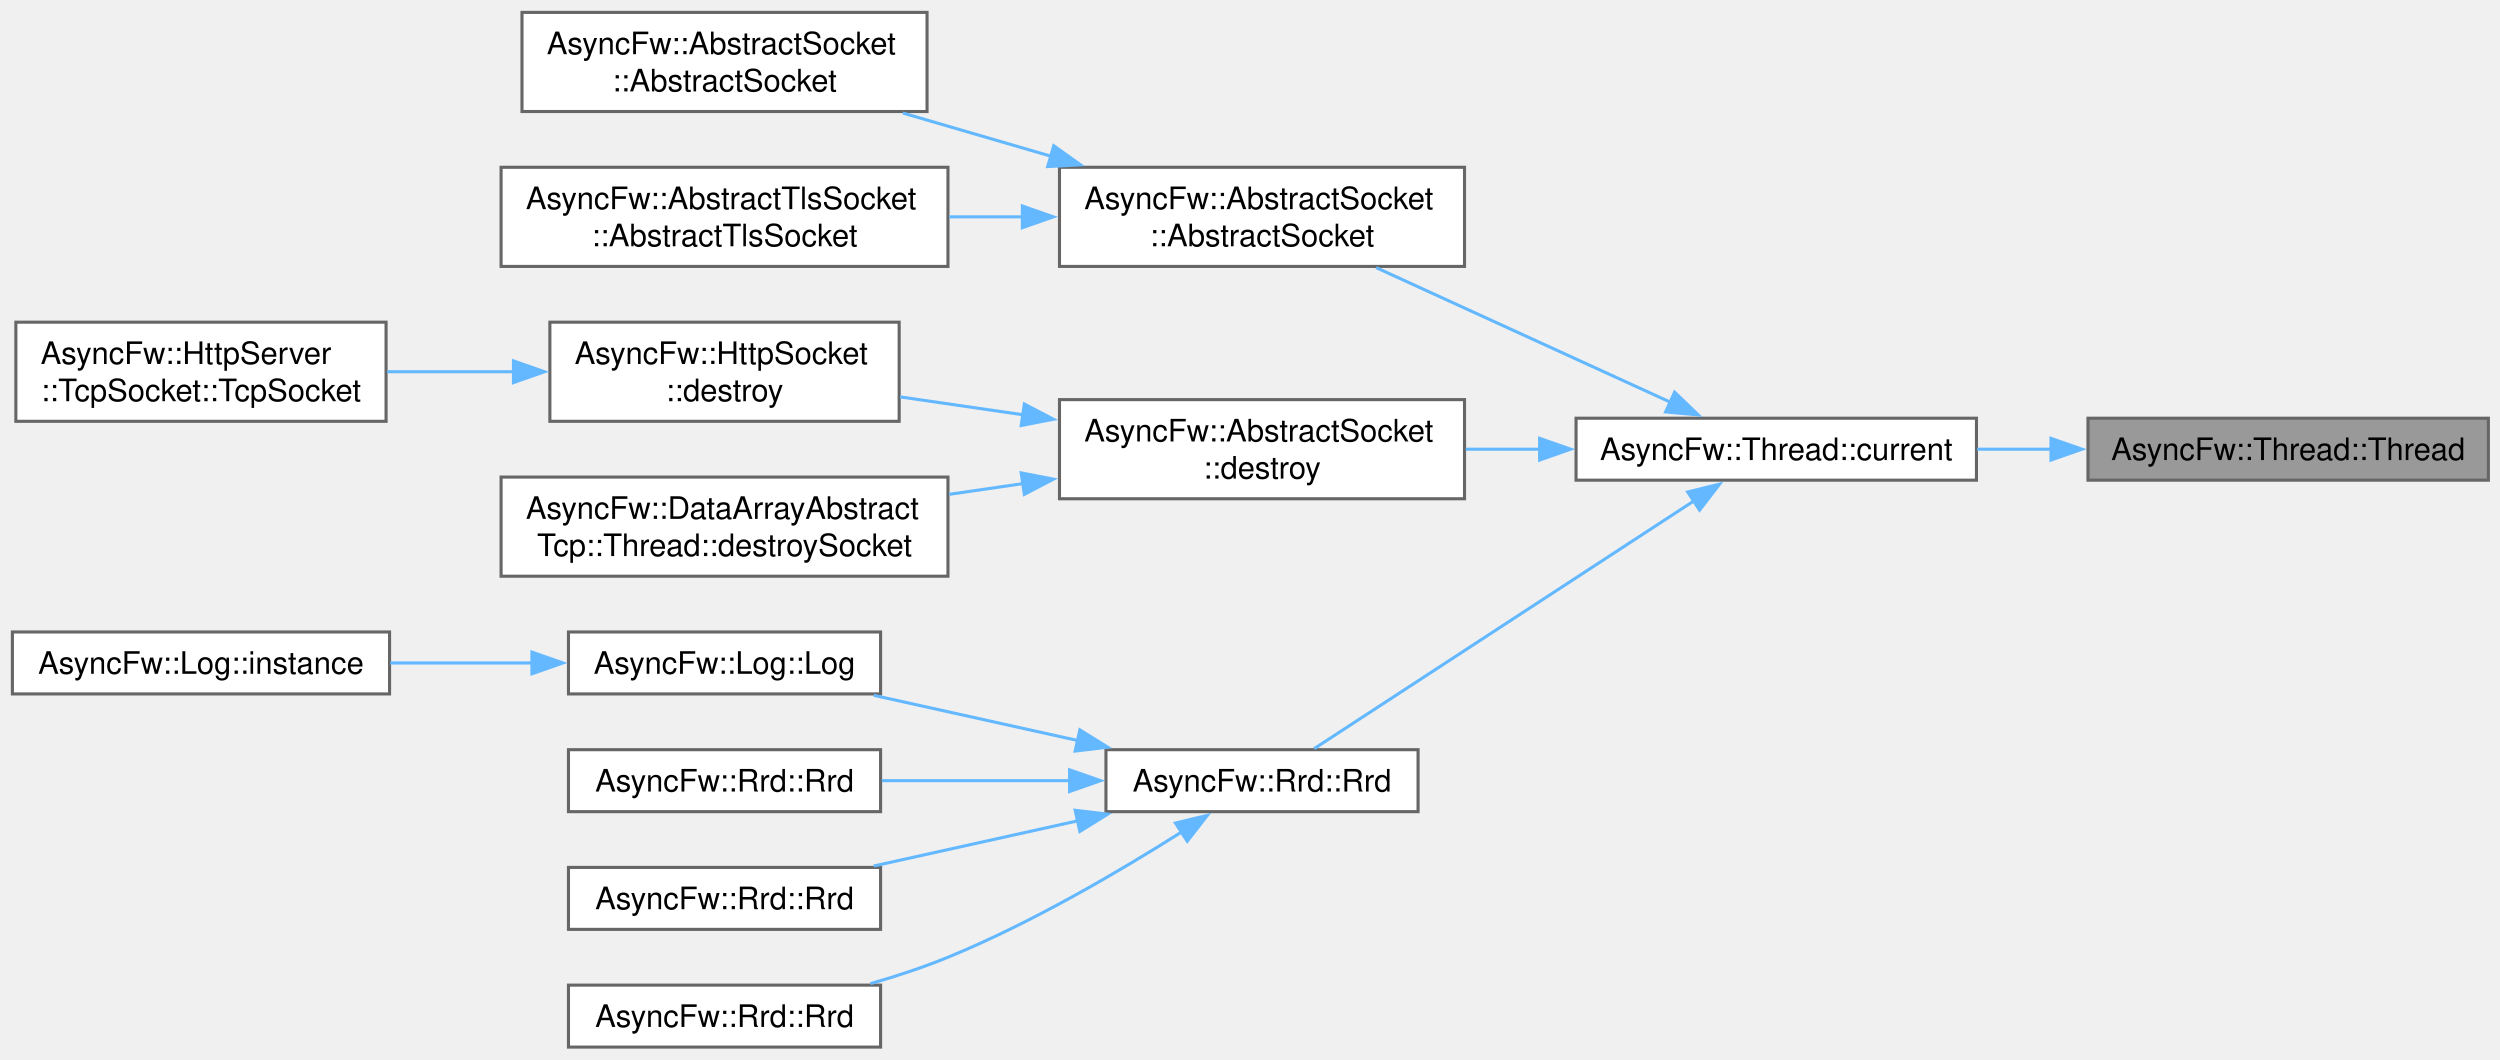
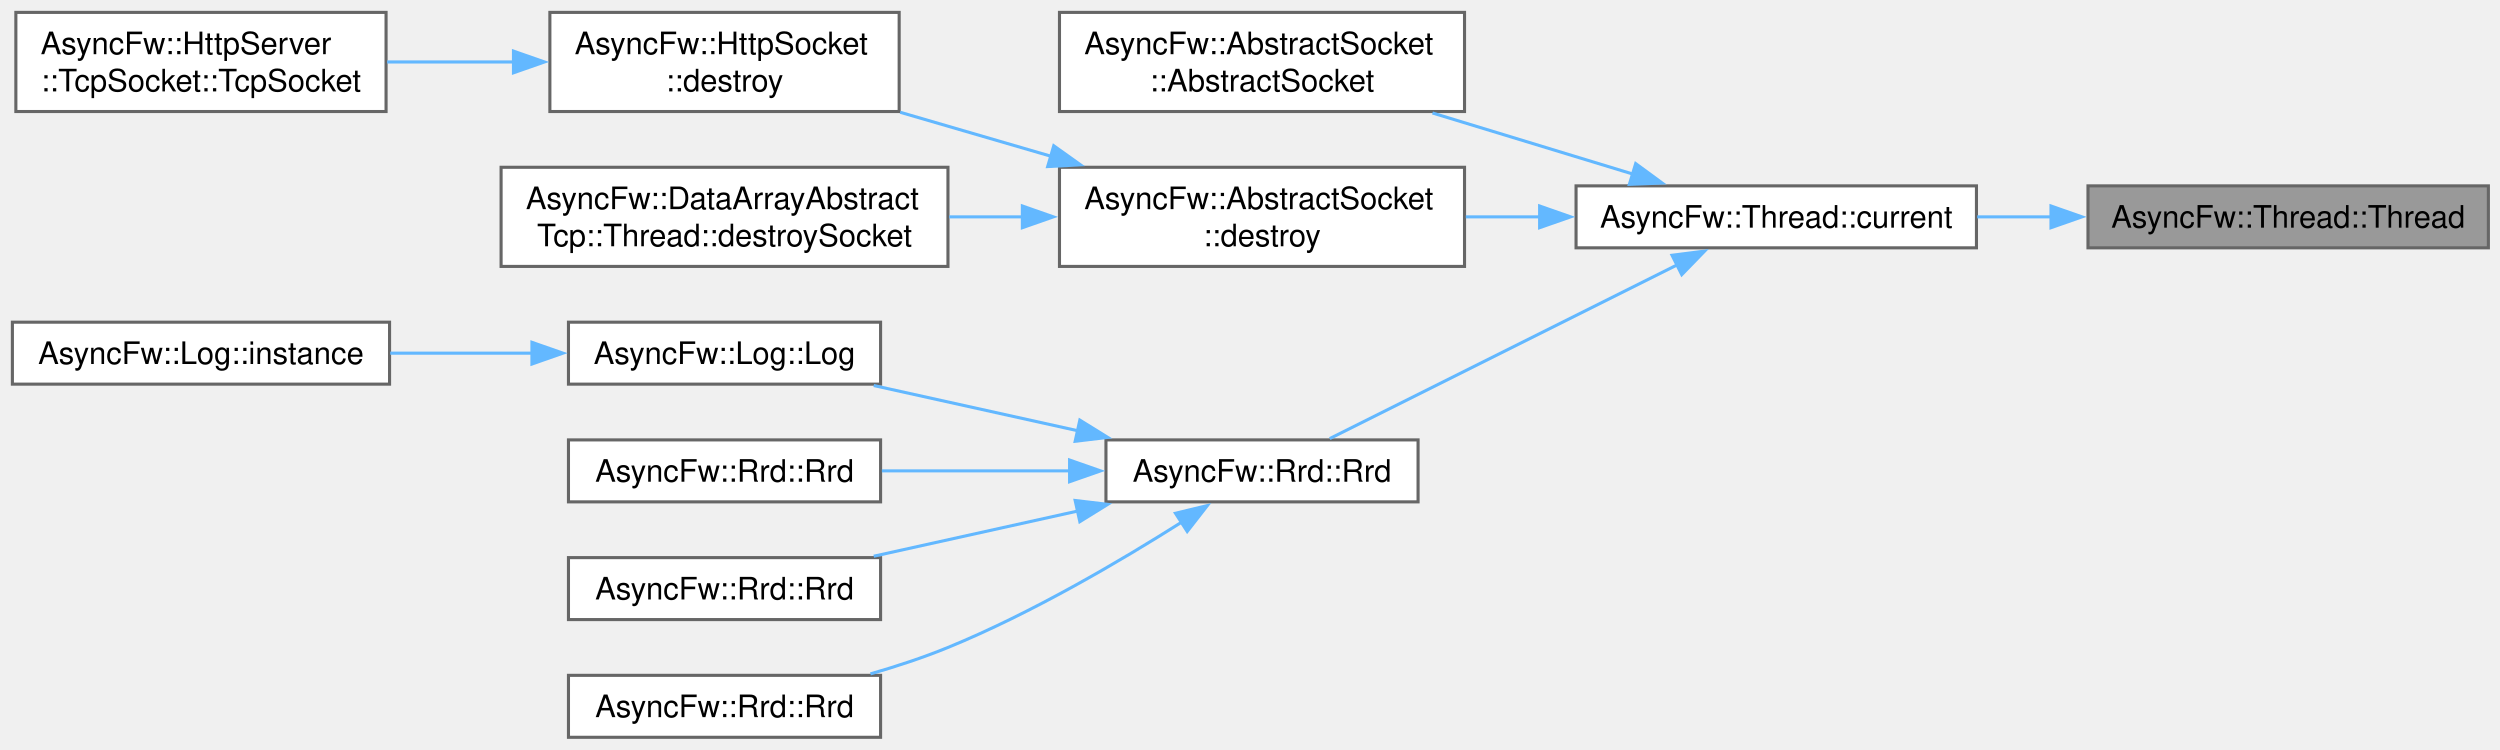
- <svg xmlns="http://www.w3.org/2000/svg" xmlns:xlink="http://www.w3.org/1999/xlink" width="807pt" height="342pt" viewBox="0.00 0.00 807.00 342.00">
-   <g id="graph0" class="graph" transform="scale(1 1) rotate(0) translate(4 338)">
+ <svg xmlns="http://www.w3.org/2000/svg" xmlns:xlink="http://www.w3.org/1999/xlink" width="807pt" height="242pt" viewBox="0.00 0.00 807.00 242.00">
+   <g id="graph0" class="graph" transform="scale(1 1) rotate(0) translate(4 238)">
    <g id="Node000001" class="node">
      <g id="a_Node000001">
        <a xlink:title="Constructs a thread.">
-           <polygon fill="#999999" stroke="#666666" points="799.25,-203 670,-203 670,-183 799.25,-183 799.25,-203" />
-           <text xml:space="preserve" text-anchor="middle" x="734.62" y="-189.5" font-family="Helvetica,sans-Serif" font-size="10.00">AsyncFw::Thread::Thread</text>
+           <polygon fill="#999999" stroke="#666666" points="799.25,-178 670,-178 670,-158 799.25,-158 799.25,-178" />
+           <text xml:space="preserve" text-anchor="middle" x="734.62" y="-164.5" font-family="Helvetica,sans-Serif" font-size="10.00">AsyncFw::Thread::Thread</text>
        </a>
      </g>
    </g>
    <g id="Node000002" class="node">
      <g id="a_Node000002">
        <a xlink:href="classAsyncFw_1_1Thread.html#a0a3bd6a54db28f73ff59cfea6a40b07a" target="_top" xlink:title="Returns a pointer to the AsyncFw::Thread that manages the currently executing thread.">
-           <polygon fill="white" stroke="#666666" points="634,-203 504.75,-203 504.75,-183 634,-183 634,-203" />
-           <text xml:space="preserve" text-anchor="middle" x="569.38" y="-189.5" font-family="Helvetica,sans-Serif" font-size="10.00">AsyncFw::Thread::current</text>
+           <polygon fill="white" stroke="#666666" points="634,-178 504.75,-178 504.75,-158 634,-158 634,-178" />
+           <text xml:space="preserve" text-anchor="middle" x="569.38" y="-164.5" font-family="Helvetica,sans-Serif" font-size="10.00">AsyncFw::Thread::current</text>
        </a>
      </g>
    </g>
    <g id="edge1_Node000001_Node000002" class="edge">
      <g id="a_edge1_Node000001_Node000002">
        <a xlink:title=" ">
-           <path fill="none" stroke="#63b8ff" d="M658.29,-193C650.25,-193 642.13,-193 634.24,-193" />
-           <polygon fill="#63b8ff" stroke="#63b8ff" points="658.06,-196.5 668.06,-193 658.06,-189.5 658.06,-196.5" />
+           <path fill="none" stroke="#63b8ff" d="M658.29,-168C650.25,-168 642.13,-168 634.24,-168" />
+           <polygon fill="#63b8ff" stroke="#63b8ff" points="658.06,-171.5 668.06,-168 658.06,-164.5 658.06,-171.5" />
        </a>
      </g>
    </g>
    <g id="Node000003" class="node">
      <g id="a_Node000003">
-         <a xlink:href="classAsyncFw_1_1AbstractSocket.html#a2b3066513b7cf718a97fe6c9f3cc11e6" target="_top" xlink:title="Constructs an AbstractSocket with default parameters (AF_INET, SOCK_STREAM, IPPROTO_TCP) and binds it...">
-           <polygon fill="white" stroke="#666666" points="468.75,-284 338,-284 338,-252 468.75,-252 468.75,-284" />
-           <text xml:space="preserve" text-anchor="start" x="346" y="-270.5" font-family="Helvetica,sans-Serif" font-size="10.00">AsyncFw::AbstractSocket</text>
-           <text xml:space="preserve" text-anchor="middle" x="403.38" y="-258.5" font-family="Helvetica,sans-Serif" font-size="10.00">::AbstractSocket</text>
+         <a xlink:href="classAsyncFw_1_1AbstractSocket.html#aa66ea88eb21787155ef487b89da94f96" target="_top" xlink:title="Constructs an AbstractSocket and binds it to the current thread context.">
+           <polygon fill="white" stroke="#666666" points="468.75,-234 338,-234 338,-202 468.75,-202 468.75,-234" />
+           <text xml:space="preserve" text-anchor="start" x="346" y="-220.5" font-family="Helvetica,sans-Serif" font-size="10.00">AsyncFw::AbstractSocket</text>
+           <text xml:space="preserve" text-anchor="middle" x="403.38" y="-208.5" font-family="Helvetica,sans-Serif" font-size="10.00">::AbstractSocket</text>
        </a>
      </g>
    </g>
    <g id="edge2_Node000002_Node000003" class="edge">
      <g id="a_edge2_Node000002_Node000003">
        <a xlink:title=" ">
-           <path fill="none" stroke="#63b8ff" d="M535.26,-208.14C507.7,-220.75 468.52,-238.66 440.23,-251.6" />
-           <polygon fill="#63b8ff" stroke="#63b8ff" points="536.56,-211.4 544.2,-204.06 533.65,-205.03 536.56,-211.4" />
-         </a>
-       </g>
-     </g>
-     <g id="Node000006" class="node">
-       <g id="a_Node000006">
+           <path fill="none" stroke="#63b8ff" d="M522.99,-181.84C502.98,-187.94 479.31,-195.15 458.4,-201.53" />
+           <polygon fill="#63b8ff" stroke="#63b8ff" points="524,-185.19 532.55,-178.92 521.96,-178.49 524,-185.19" />
+         </a>
+       </g>
+     </g>
+     <g id="Node000004" class="node">
+       <g id="a_Node000004">
        <a xlink:href="classAsyncFw_1_1AbstractSocket.html#a73a200f0008dbf9f820bdb2b8a0054cf" target="_top" xlink:title="Schedules the socket for deferred asynchronous destruction.">
-           <polygon fill="white" stroke="#666666" points="468.75,-209 338,-209 338,-177 468.75,-177 468.75,-209" />
-           <text xml:space="preserve" text-anchor="start" x="346" y="-195.5" font-family="Helvetica,sans-Serif" font-size="10.00">AsyncFw::AbstractSocket</text>
-           <text xml:space="preserve" text-anchor="middle" x="403.38" y="-183.5" font-family="Helvetica,sans-Serif" font-size="10.00">::destroy</text>
-         </a>
-       </g>
-     </g>
-     <g id="edge5_Node000002_Node000006" class="edge">
-       <g id="a_edge5_Node000002_Node000006">
-         <a xlink:title=" ">
-           <path fill="none" stroke="#63b8ff" d="M493.23,-193C485.19,-193 477.06,-193 469.16,-193" />
-           <polygon fill="#63b8ff" stroke="#63b8ff" points="492.99,-196.5 502.99,-193 492.99,-189.5 492.99,-196.5" />
-         </a>
-       </g>
-     </g>
-     <g id="Node000010" class="node">
-       <g id="a_Node000010">
+           <polygon fill="white" stroke="#666666" points="468.75,-184 338,-184 338,-152 468.75,-152 468.75,-184" />
+           <text xml:space="preserve" text-anchor="start" x="346" y="-170.5" font-family="Helvetica,sans-Serif" font-size="10.00">AsyncFw::AbstractSocket</text>
+           <text xml:space="preserve" text-anchor="middle" x="403.38" y="-158.5" font-family="Helvetica,sans-Serif" font-size="10.00">::destroy</text>
+         </a>
+       </g>
+     </g>
+     <g id="edge3_Node000002_Node000004" class="edge">
+       <g id="a_edge3_Node000002_Node000004">
+         <a xlink:title=" ">
+           <path fill="none" stroke="#63b8ff" d="M493.23,-168C485.19,-168 477.06,-168 469.16,-168" />
+           <polygon fill="#63b8ff" stroke="#63b8ff" points="492.99,-171.5 502.99,-168 492.99,-164.5 492.99,-171.5" />
+         </a>
+       </g>
+     </g>
+     <g id="Node000008" class="node">
+       <g id="a_Node000008">
        <a xlink:href="classAsyncFw_1_1Rrd.html#a2fd20dd3470a11ef179577c565c333f1" target="_top" xlink:title="Constructs a persistent circular archive database with physical disk backing.">
          <polygon fill="white" stroke="#666666" points="453.75,-96 353,-96 353,-76 453.75,-76 453.75,-96" />
          <text xml:space="preserve" text-anchor="middle" x="403.38" y="-82.5" font-family="Helvetica,sans-Serif" font-size="10.00">AsyncFw::Rrd::Rrd</text>
        </a>
      </g>
    </g>
-     <g id="edge9_Node000002_Node000010" class="edge">
-       <g id="a_edge9_Node000002_Node000010">
-         <a xlink:title=" ">
-           <path fill="none" stroke="#63b8ff" d="M543.01,-176.45C508.75,-154.1 448.7,-114.92 420.22,-96.34" />
-           <polygon fill="#63b8ff" stroke="#63b8ff" points="540.8,-179.19 551.08,-181.72 544.62,-173.32 540.8,-179.19" />
-         </a>
-       </g>
-     </g>
-     <g id="Node000004" class="node">
-       <g id="a_Node000004">
-         <a xlink:href="classAsyncFw_1_1AbstractSocket.html#aa66ea88eb21787155ef487b89da94f96" target="_top" xlink:title="Constructs an AbstractSocket and binds it to the current thread context.">
-           <polygon fill="white" stroke="#666666" points="295.25,-334 164.5,-334 164.5,-302 295.25,-302 295.25,-334" />
-           <text xml:space="preserve" text-anchor="start" x="172.5" y="-320.5" font-family="Helvetica,sans-Serif" font-size="10.00">AsyncFw::AbstractSocket</text>
-           <text xml:space="preserve" text-anchor="middle" x="229.88" y="-308.5" font-family="Helvetica,sans-Serif" font-size="10.00">::AbstractSocket</text>
-         </a>
-       </g>
-     </g>
-     <g id="edge3_Node000003_Node000004" class="edge">
-       <g id="a_edge3_Node000003_Node000004">
-         <a xlink:title=" ">
-           <path fill="none" stroke="#63b8ff" d="M335.41,-287.52C319.55,-292.15 302.79,-297.03 287.45,-301.51" />
-           <polygon fill="#63b8ff" stroke="#63b8ff" points="336.15,-290.95 344.77,-284.8 334.19,-284.23 336.15,-290.95" />
+     <g id="edge7_Node000002_Node000008" class="edge">
+       <g id="a_edge7_Node000002_Node000008">
+         <a xlink:title=" ">
+           <path fill="none" stroke="#63b8ff" d="M537.64,-152.63C504.81,-136.22 453.67,-110.65 425.24,-96.43" />
+           <polygon fill="#63b8ff" stroke="#63b8ff" points="535.74,-155.6 546.25,-156.94 538.87,-149.34 535.74,-155.6" />
        </a>
      </g>
    </g>
    <g id="Node000005" class="node">
      <g id="a_Node000005">
-         <a xlink:href="classAsyncFw_1_1AbstractTlsSocket.html#a7800254e24419820e105e863c0266ac4" target="_top" xlink:title="Protected default constructor. Allocates the internal private structure and setups context pointers.">
-           <polygon fill="white" stroke="#666666" points="302,-284 157.75,-284 157.75,-252 302,-252 302,-284" />
-           <text xml:space="preserve" text-anchor="start" x="165.75" y="-270.5" font-family="Helvetica,sans-Serif" font-size="10.00">AsyncFw::AbstractTlsSocket</text>
-           <text xml:space="preserve" text-anchor="middle" x="229.88" y="-258.5" font-family="Helvetica,sans-Serif" font-size="10.00">::AbstractTlsSocket</text>
-         </a>
-       </g>
-     </g>
-     <g id="edge4_Node000003_Node000005" class="edge">
-       <g id="a_edge4_Node000003_Node000005">
-         <a xlink:title=" ">
-           <path fill="none" stroke="#63b8ff" d="M326.1,-268C318.22,-268 310.23,-268 302.4,-268" />
-           <polygon fill="#63b8ff" stroke="#63b8ff" points="326.02,-271.5 336.02,-268 326.02,-264.5 326.02,-271.5" />
-         </a>
-       </g>
-     </g>
-     <g id="Node000007" class="node">
-       <g id="a_Node000007">
        <a xlink:href="classAsyncFw_1_1HttpSocket.html#a8268467d3581a4d393e9ccd288de32ff" target="_top" xlink:title="Schedules the socket for deferred asynchronous destruction.">
          <polygon fill="white" stroke="#666666" points="286.25,-234 173.5,-234 173.5,-202 286.25,-202 286.25,-234" />
          <text xml:space="preserve" text-anchor="start" x="181.5" y="-220.5" font-family="Helvetica,sans-Serif" font-size="10.00">AsyncFw::HttpSocket</text>
          <text xml:space="preserve" text-anchor="middle" x="229.88" y="-208.5" font-family="Helvetica,sans-Serif" font-size="10.00">::destroy</text>
        </a>
      </g>
    </g>
-     <g id="edge6_Node000006_Node000007" class="edge">
-       <g id="a_edge6_Node000006_Node000007">
-         <a xlink:title=" ">
-           <path fill="none" stroke="#63b8ff" d="M326.39,-204.08C312.98,-206.03 299.26,-208.03 286.55,-209.88" />
-           <polygon fill="#63b8ff" stroke="#63b8ff" points="326.65,-207.58 336.04,-202.67 325.64,-200.65 326.65,-207.58" />
-         </a>
-       </g>
-     </g>
-     <g id="Node000009" class="node">
-       <g id="a_Node000009">
+     <g id="edge4_Node000004_Node000005" class="edge">
+       <g id="a_edge4_Node000004_Node000005">
+         <a xlink:title=" ">
+           <path fill="none" stroke="#63b8ff" d="M335.24,-187.57C319.13,-192.27 302.1,-197.24 286.57,-201.76" />
+           <polygon fill="#63b8ff" stroke="#63b8ff" points="336.15,-190.95 344.77,-184.8 334.19,-184.23 336.15,-190.95" />
+         </a>
+       </g>
+     </g>
+     <g id="Node000007" class="node">
+       <g id="a_Node000007">
        <a xlink:href="classAsyncFw_1_1DataArrayAbstractTcp_1_1Thread.html#ab6df6de1f9828a772e5968477ce5dffa" target="_top" xlink:title="Performs cleanup routines and safely removes a socket from the thread loop.">
          <polygon fill="white" stroke="#666666" points="302,-184 157.75,-184 157.75,-152 302,-152 302,-184" />
          <text xml:space="preserve" text-anchor="start" x="165.75" y="-170.5" font-family="Helvetica,sans-Serif" font-size="10.00">AsyncFw::DataArrayAbstract</text>
          <text xml:space="preserve" text-anchor="middle" x="229.88" y="-158.5" font-family="Helvetica,sans-Serif" font-size="10.00">Tcp::Thread::destroySocket</text>
        </a>
      </g>
    </g>
-     <g id="edge8_Node000006_Node000009" class="edge">
-       <g id="a_edge8_Node000006_Node000009">
-         <a xlink:title=" ">
-           <path fill="none" stroke="#63b8ff" d="M326.37,-181.92C318.4,-180.76 310.32,-179.58 302.4,-178.43" />
-           <polygon fill="#63b8ff" stroke="#63b8ff" points="325.64,-185.35 336.04,-183.33 326.65,-178.42 325.64,-185.35" />
-         </a>
-       </g>
-     </g>
-     <g id="Node000008" class="node">
-       <g id="a_Node000008">
+     <g id="edge6_Node000004_Node000007" class="edge">
+       <g id="a_edge6_Node000004_Node000007">
+         <a xlink:title=" ">
+           <path fill="none" stroke="#63b8ff" d="M326.1,-168C318.22,-168 310.23,-168 302.4,-168" />
+           <polygon fill="#63b8ff" stroke="#63b8ff" points="326.02,-171.5 336.02,-168 326.02,-164.5 326.02,-171.5" />
+         </a>
+       </g>
+     </g>
+     <g id="Node000006" class="node">
+       <g id="a_Node000006">
        <a xlink:href="classAsyncFw_1_1HttpServer_1_1TcpSocket.html#a41557b69e30e25b97cbdda210afb7657" target="_top" xlink:title="Constructs a new TcpSocket associated with the parent server.">
          <polygon fill="white" stroke="#666666" points="120.62,-234 1.12,-234 1.12,-202 120.62,-202 120.62,-234" />
          <text xml:space="preserve" text-anchor="start" x="9.12" y="-220.5" font-family="Helvetica,sans-Serif" font-size="10.00">AsyncFw::HttpServer</text>
          <text xml:space="preserve" text-anchor="middle" x="60.88" y="-208.5" font-family="Helvetica,sans-Serif" font-size="10.00">::TcpSocket::TcpSocket</text>
        </a>
      </g>
    </g>
-     <g id="edge7_Node000007_Node000008" class="edge">
-       <g id="a_edge7_Node000007_Node000008">
+     <g id="edge5_Node000005_Node000006" class="edge">
+       <g id="a_edge5_Node000005_Node000006">
        <a xlink:title=" ">
          <path fill="none" stroke="#63b8ff" d="M162.03,-218C148.45,-218 134.26,-218 120.96,-218" />
          <polygon fill="#63b8ff" stroke="#63b8ff" points="161.75,-221.5 171.75,-218 161.75,-214.5 161.75,-221.5" />
        </a>
      </g>
    </g>
-     <g id="Node000011" class="node">
-       <g id="a_Node000011">
+     <g id="Node000009" class="node">
+       <g id="a_Node000009">
        <a xlink:href="classAsyncFw_1_1Log.html#a832d13f4e9231eee37d8decb5b9b96d7" target="_top" xlink:title="Constructs a persistent log system with a specific circular database size and file name context.">
          <polygon fill="white" stroke="#666666" points="280.25,-134 179.5,-134 179.5,-114 280.25,-114 280.25,-134" />
          <text xml:space="preserve" text-anchor="middle" x="229.88" y="-120.5" font-family="Helvetica,sans-Serif" font-size="10.00">AsyncFw::Log::Log</text>
        </a>
      </g>
    </g>
-     <g id="edge10_Node000010_Node000011" class="edge">
-       <g id="a_edge10_Node000010_Node000011">
+     <g id="edge8_Node000008_Node000009" class="edge">
+       <g id="a_edge8_Node000008_Node000009">
        <a xlink:title=" ">
          <path fill="none" stroke="#63b8ff" d="M344.07,-98.92C322.55,-103.69 298.45,-109.03 278.04,-113.55" />
          <polygon fill="#63b8ff" stroke="#63b8ff" points="344.57,-102.39 353.58,-96.81 343.06,-95.56 344.57,-102.39" />
        </a>
      </g>
    </g>
-     <g id="Node000013" class="node">
-       <g id="a_Node000013">
+     <g id="Node000011" class="node">
+       <g id="a_Node000011">
        <a xlink:href="classAsyncFw_1_1Rrd.html#aa54ae298c96e9efe88b644931b12f734" target="_top" xlink:title="Constructs a minimal in-memory anonymous circular database with default system tracking intervals.">
          <polygon fill="white" stroke="#666666" points="280.25,-96 179.5,-96 179.5,-76 280.25,-76 280.25,-96" />
          <text xml:space="preserve" text-anchor="middle" x="229.88" y="-82.5" font-family="Helvetica,sans-Serif" font-size="10.00">AsyncFw::Rrd::Rrd</text>
        </a>
      </g>
    </g>
-     <g id="edge12_Node000010_Node000013" class="edge">
-       <g id="a_edge12_Node000010_Node000013">
+     <g id="edge10_Node000008_Node000011" class="edge">
+       <g id="a_edge10_Node000008_Node000011">
        <a xlink:title=" ">
          <path fill="none" stroke="#63b8ff" d="M341.32,-86C321.44,-86 299.62,-86 280.67,-86" />
          <polygon fill="#63b8ff" stroke="#63b8ff" points="341.26,-89.5 351.26,-86 341.26,-82.5 341.26,-89.5" />
        </a>
      </g>
    </g>
-     <g id="Node000014" class="node">
-       <g id="a_Node000014">
+     <g id="Node000012" class="node">
+       <g id="a_Node000012">
        <a xlink:href="classAsyncFw_1_1Rrd.html#aaea6a63444ab427f801be34f26d930d5" target="_top" xlink:title="Constructs a persistent circular archive database using default system tracking intervals.">
          <polygon fill="white" stroke="#666666" points="280.25,-58 179.5,-58 179.5,-38 280.25,-38 280.25,-58" />
          <text xml:space="preserve" text-anchor="middle" x="229.88" y="-44.5" font-family="Helvetica,sans-Serif" font-size="10.00">AsyncFw::Rrd::Rrd</text>
        </a>
      </g>
    </g>
-     <g id="edge13_Node000010_Node000014" class="edge">
-       <g id="a_edge13_Node000010_Node000014">
+     <g id="edge11_Node000008_Node000012" class="edge">
+       <g id="a_edge11_Node000008_Node000012">
        <a xlink:title=" ">
          <path fill="none" stroke="#63b8ff" d="M344.07,-73.08C322.55,-68.31 298.45,-62.97 278.04,-58.45" />
          <polygon fill="#63b8ff" stroke="#63b8ff" points="343.06,-76.44 353.58,-75.19 344.57,-69.61 343.06,-76.44" />
        </a>
      </g>
    </g>
-     <g id="Node000015" class="node">
-       <g id="a_Node000015">
+     <g id="Node000013" class="node">
+       <g id="a_Node000013">
        <a xlink:href="classAsyncFw_1_1Rrd.html#a98c7829cc6177c80245cf95095deb3ba" target="_top" xlink:title="Constructs an in-memory anonymous circular database without file serialization.">
          <polygon fill="white" stroke="#666666" points="280.25,-20 179.5,-20 179.5,0 280.25,0 280.25,-20" />
          <text xml:space="preserve" text-anchor="middle" x="229.88" y="-6.5" font-family="Helvetica,sans-Serif" font-size="10.00">AsyncFw::Rrd::Rrd</text>
        </a>
      </g>
    </g>
-     <g id="edge14_Node000010_Node000015" class="edge">
-       <g id="a_edge14_Node000010_Node000015">
+     <g id="edge12_Node000008_Node000013" class="edge">
+       <g id="a_edge12_Node000008_Node000013">
        <a xlink:title=" ">
          <path fill="none" stroke="#63b8ff" d="M377.55,-69.52C357.76,-56.98 329,-40.06 302,-29 294.08,-25.75 285.43,-22.91 276.98,-20.47" />
          <polygon fill="#63b8ff" stroke="#63b8ff" points="375.44,-72.32 385.74,-74.8 379.23,-66.44 375.44,-72.32" />
        </a>
      </g>
    </g>
-     <g id="Node000012" class="node">
-       <g id="a_Node000012">
+     <g id="Node000010" class="node">
+       <g id="a_Node000010">
        <a xlink:href="classAsyncFw_1_1Log.html#a00e9a20e7303e9a24403046af176b6b2" target="_top" xlink:title="Global service locator shortcut to fetch the current engine-wide default log pointer.">
          <polygon fill="white" stroke="#666666" points="121.75,-134 0,-134 0,-114 121.75,-114 121.75,-134" />
          <text xml:space="preserve" text-anchor="middle" x="60.88" y="-120.5" font-family="Helvetica,sans-Serif" font-size="10.00">AsyncFw::Log::instance</text>
        </a>
      </g>
    </g>
-     <g id="edge11_Node000011_Node000012" class="edge">
-       <g id="a_edge11_Node000011_Node000012">
+     <g id="edge9_Node000009_Node000010" class="edge">
+       <g id="a_edge9_Node000009_Node000010">
        <a xlink:title=" ">
          <path fill="none" stroke="#63b8ff" d="M167.99,-124C152.99,-124 136.93,-124 121.96,-124" />
          <polygon fill="#63b8ff" stroke="#63b8ff" points="167.71,-127.5 177.71,-124 167.71,-120.5 167.71,-127.5" />
        </a>
      </g>
    </g>
  </g>
</svg>
